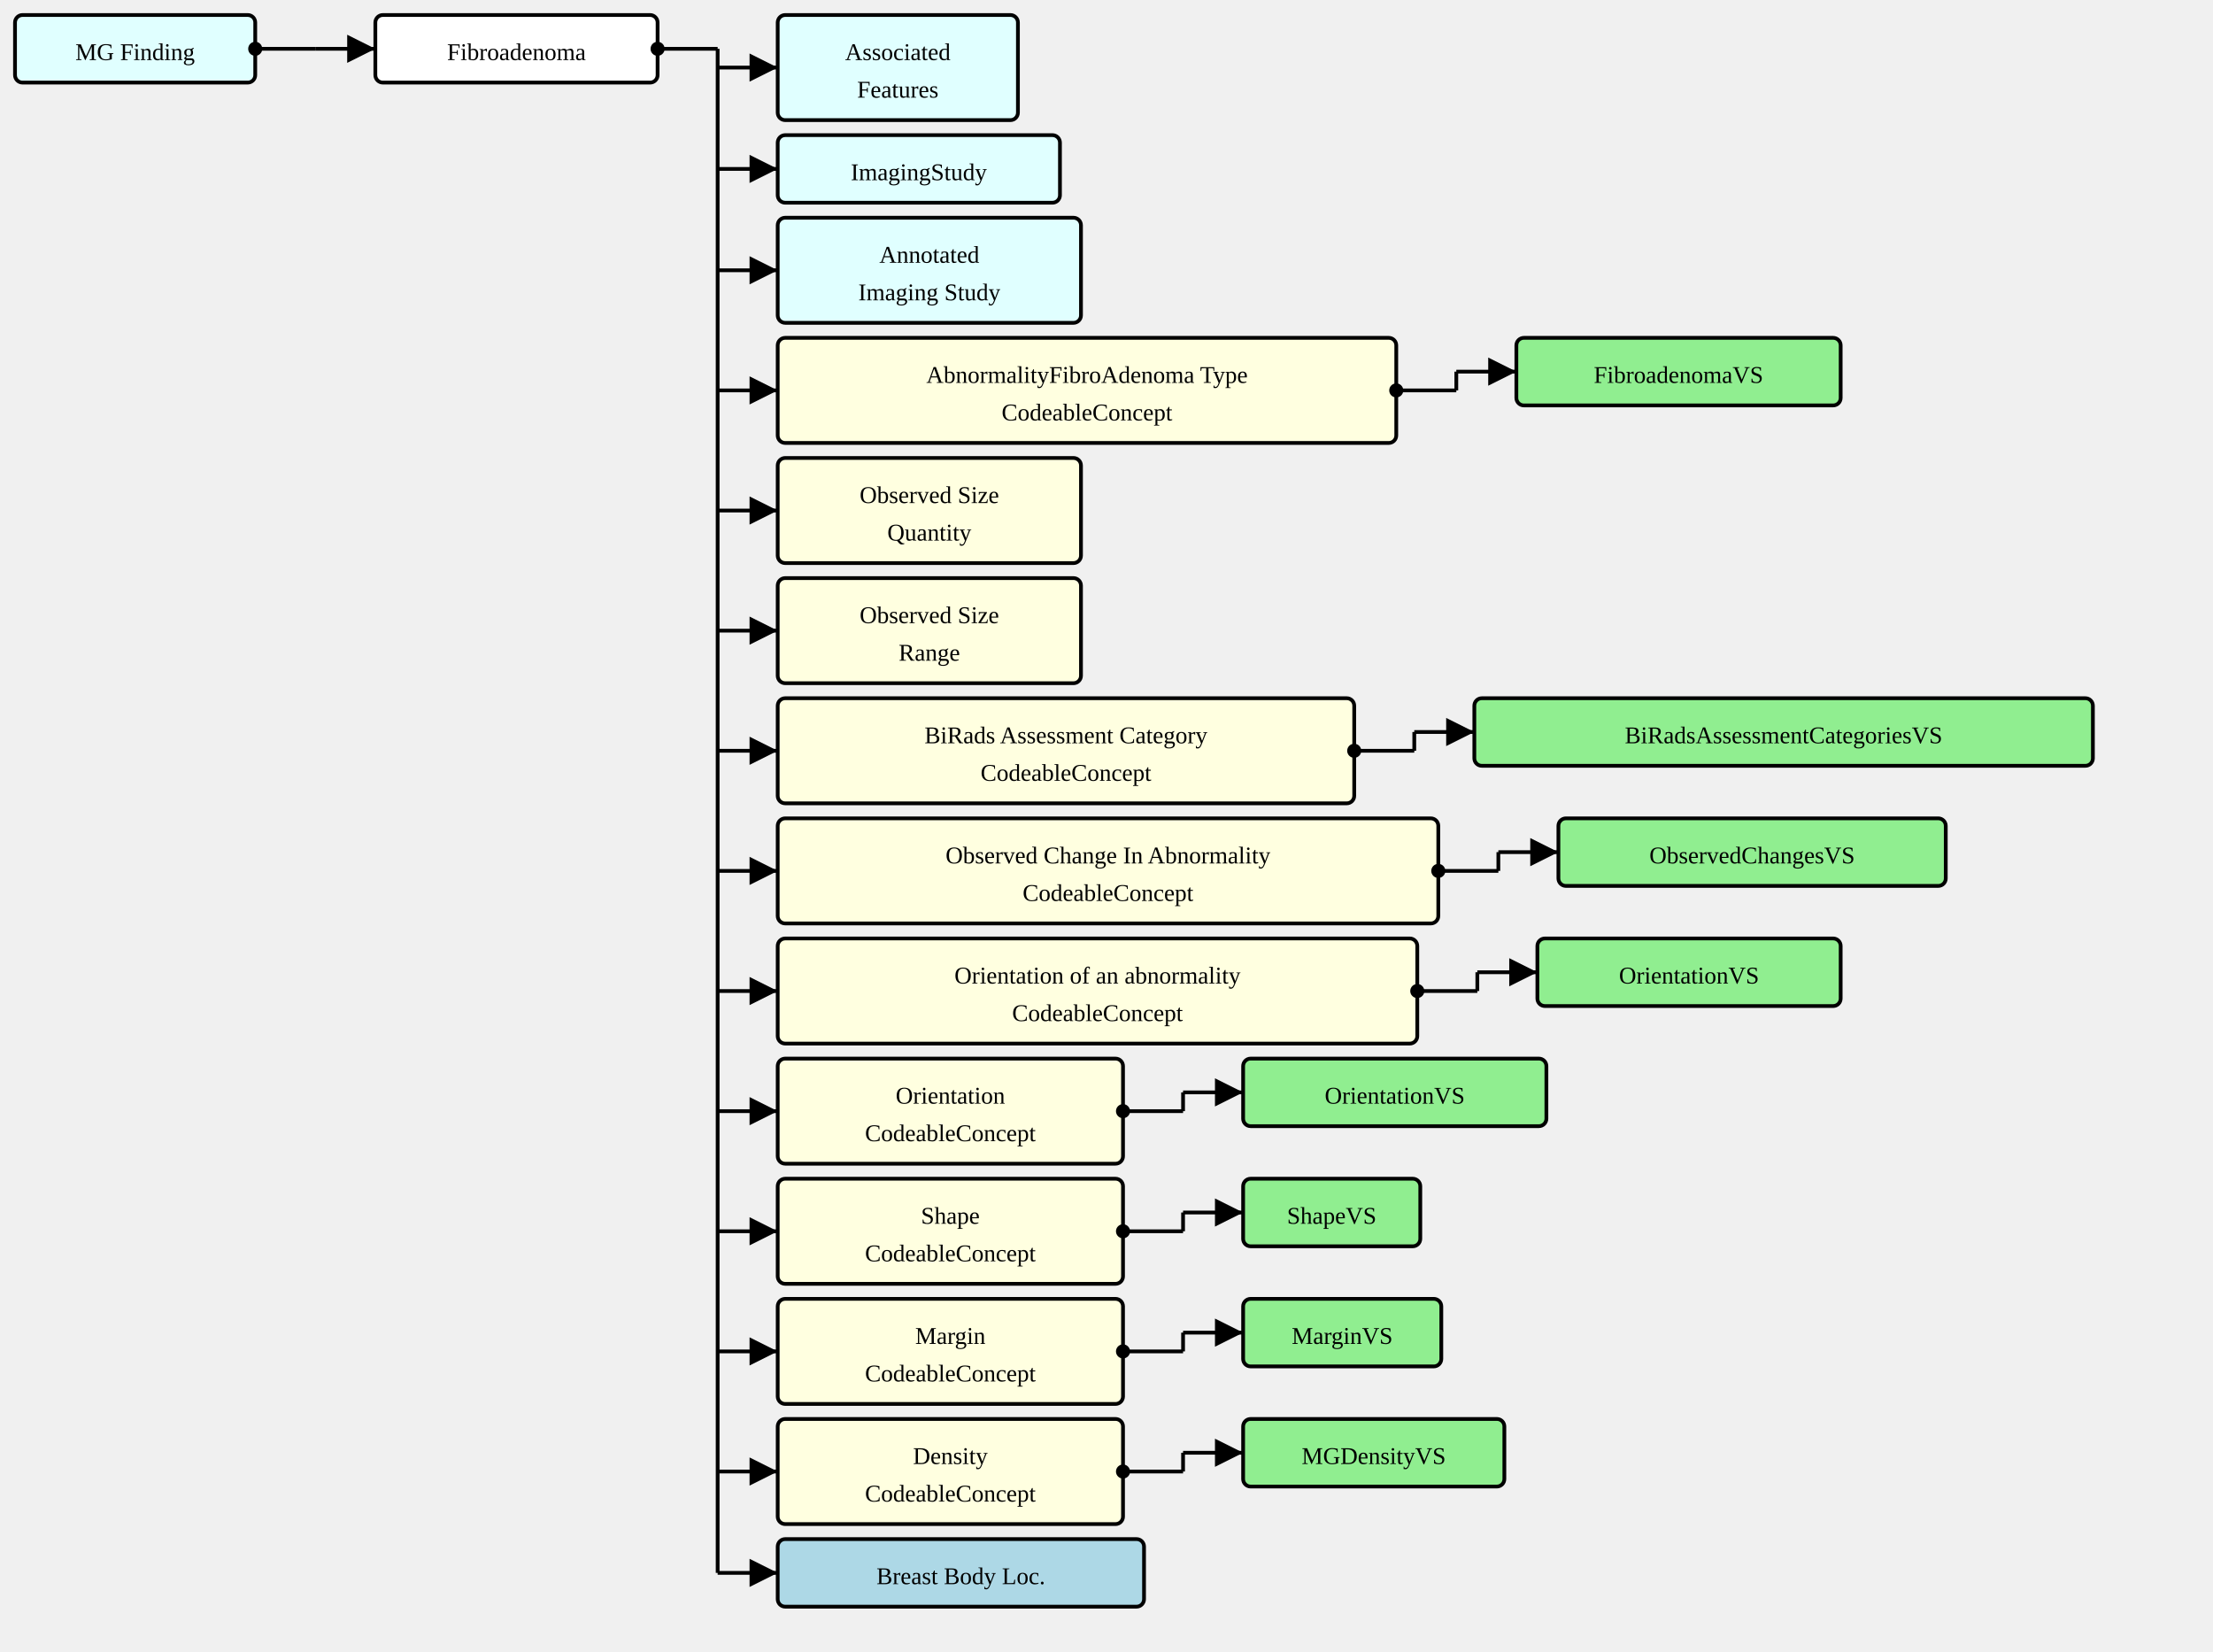
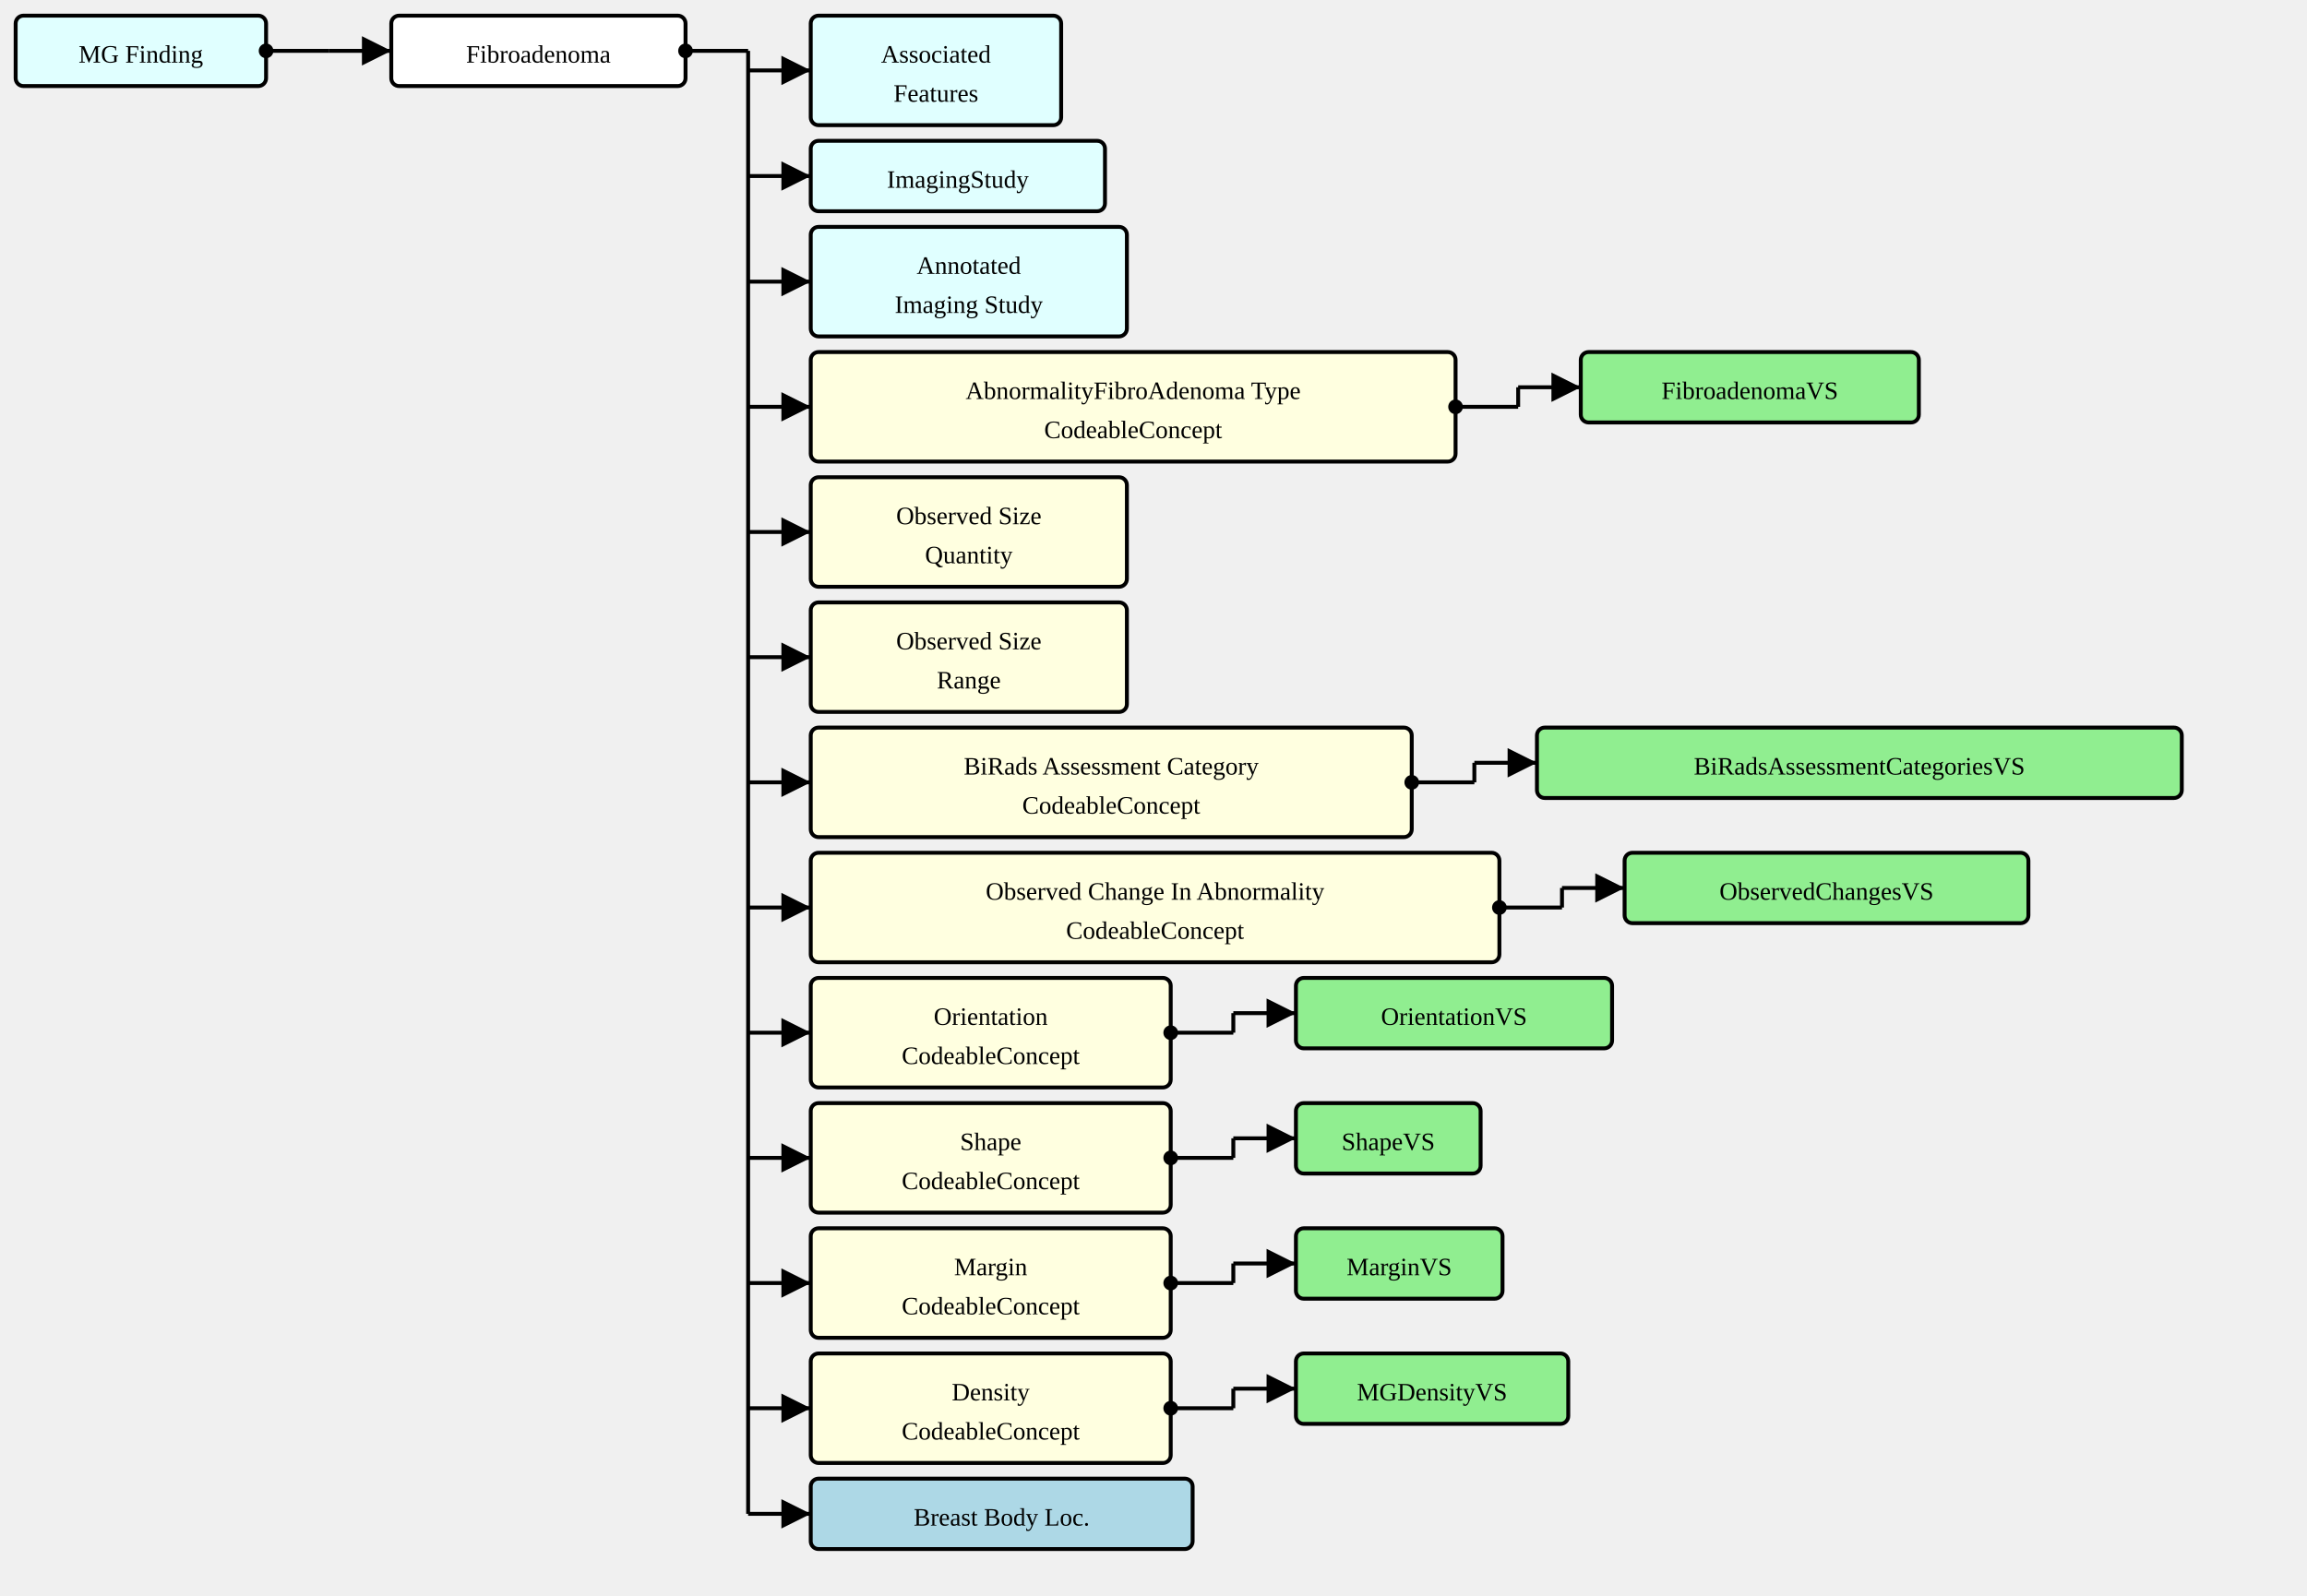
- <svg xmlns="http://www.w3.org/2000/svg" version="1.1" width="1105.5" height="825">
+ <svg xmlns="http://www.w3.org/2000/svg" version="1.1" width="1105.5" height="765">
  <defs>
    <marker id="arrowStart" markerWidth="3.75" markerHeight="3.75" markerUnits="px" refX="1.875" refY="1.875">
      <circle fill="Black" stroke-width="0" cx="1.875" cy="1.875" r="1.875" />
    </marker>
    <marker id="arrowEnd" markerWidth="7.5" markerHeight="7.5" markerUnits="px" refX="7.5" refY="3.75">
      <polygon fill="Black" stroke-width="0" points="0 0 7.5 3.75 0 7.5" />
    </marker>
  </defs>
  <g>
    <g transform="translate(7.5 7.5)">
      <a href="./StructureDefinition-MGFinding.html" target="_top">
        <rect fill="LightCyan" stroke="Black" stroke-width="1.875" x="0" y="0" width="120" height="33.75" rx="3.75" ry="3.75" />
      </a>
      <a href="./StructureDefinition-MGFinding.html" target="_top">
        <text x="60" y="22.5" text-anchor="middle">MG Finding</text>
      </a>
    </g>
    <line stroke="Black" stroke-width="1.875" marker-end="url(#arrowEnd)" x1="157.5" y1="24.375" x2="187.5" y2="24.375" />
    <line stroke="Black" stroke-width="1.875" marker-start="url(#arrowStart)" x1="127.5" y1="24.375" x2="157.5" y2="24.375" />
    <line stroke="Black" stroke-width="1.875" x1="157.5" y1="24.375" x2="157.5" y2="24.375" />
  </g>
  <g>
    <g transform="translate(187.5 7.5)">
      <rect fill="White" stroke="Black" stroke-width="1.875" x="0" y="0" width="141" height="33.75" rx="3.75" ry="3.75" />
      <text x="70.5" y="22.5" text-anchor="middle">Fibroadenoma</text>
    </g>
    <line stroke="Black" stroke-width="1.875" marker-end="url(#arrowEnd)" x1="358.5" y1="33.75" x2="388.5" y2="33.75" />
    <line stroke="Black" stroke-width="1.875" marker-end="url(#arrowEnd)" x1="358.5" y1="84.375" x2="388.5" y2="84.375" />
    <line stroke="Black" stroke-width="1.875" marker-end="url(#arrowEnd)" x1="358.5" y1="135" x2="388.5" y2="135" />
    <line stroke="Black" stroke-width="1.875" marker-end="url(#arrowEnd)" x1="358.5" y1="195" x2="388.5" y2="195" />
    <line stroke="Black" stroke-width="1.875" marker-end="url(#arrowEnd)" x1="358.5" y1="255" x2="388.5" y2="255" />
    <line stroke="Black" stroke-width="1.875" marker-end="url(#arrowEnd)" x1="358.5" y1="315" x2="388.5" y2="315" />
    <line stroke="Black" stroke-width="1.875" marker-end="url(#arrowEnd)" x1="358.5" y1="375" x2="388.5" y2="375" />
    <line stroke="Black" stroke-width="1.875" marker-end="url(#arrowEnd)" x1="358.5" y1="435" x2="388.5" y2="435" />
    <line stroke="Black" stroke-width="1.875" marker-end="url(#arrowEnd)" x1="358.5" y1="495" x2="388.5" y2="495" />
    <line stroke="Black" stroke-width="1.875" marker-end="url(#arrowEnd)" x1="358.5" y1="555" x2="388.5" y2="555" />
    <line stroke="Black" stroke-width="1.875" marker-end="url(#arrowEnd)" x1="358.5" y1="615" x2="388.5" y2="615" />
    <line stroke="Black" stroke-width="1.875" marker-end="url(#arrowEnd)" x1="358.5" y1="675" x2="388.5" y2="675" />
-     <line stroke="Black" stroke-width="1.875" marker-end="url(#arrowEnd)" x1="358.5" y1="735" x2="388.5" y2="735" />
-     <line stroke="Black" stroke-width="1.875" marker-end="url(#arrowEnd)" x1="358.5" y1="785.625" x2="388.5" y2="785.625" />
+     <line stroke="Black" stroke-width="1.875" marker-end="url(#arrowEnd)" x1="358.5" y1="725.625" x2="388.5" y2="725.625" />
    <line stroke="Black" stroke-width="1.875" marker-start="url(#arrowStart)" x1="328.5" y1="24.375" x2="358.5" y2="24.375" />
-     <line stroke="Black" stroke-width="1.875" x1="358.5" y1="24.375" x2="358.5" y2="785.625" />
+     <line stroke="Black" stroke-width="1.875" x1="358.5" y1="24.375" x2="358.5" y2="725.625" />
  </g>
  <g>
    <g transform="translate(388.5 7.5)">
      <a href="./StructureDefinition-AssociatedFeatures.html" target="_top">
        <rect fill="LightCyan" stroke="Black" stroke-width="1.875" x="0" y="0" width="120" height="52.5" rx="3.75" ry="3.75" />
      </a>
      <a href="./StructureDefinition-AssociatedFeatures.html" target="_top">
        <text x="60" y="22.5" text-anchor="middle">Associated</text>
      </a>
      <a href="./StructureDefinition-AssociatedFeatures.html" target="_top">
        <text x="60" y="41.25" text-anchor="middle">Features</text>
      </a>
    </g>
  </g>
  <g>
    <g transform="translate(388.5 67.5)">
      <a href="http://hl7.org/fhir/StructureDefinition/ImagingStudy" target="_top">
        <rect fill="LightCyan" stroke="Black" stroke-width="1.875" x="0" y="0" width="141" height="33.75" rx="3.75" ry="3.75" />
      </a>
      <a href="http://hl7.org/fhir/StructureDefinition/ImagingStudy" target="_top">
        <text x="70.5" y="22.5" text-anchor="middle">ImagingStudy</text>
      </a>
    </g>
  </g>
  <g>
    <g transform="translate(388.5 108.75)">
      <a href="./StructureDefinition-AimAnnotatedImagingStudy.html" target="_top">
        <rect fill="LightCyan" stroke="Black" stroke-width="1.875" x="0" y="0" width="151.5" height="52.5" rx="3.75" ry="3.75" />
      </a>
      <a href="./StructureDefinition-AimAnnotatedImagingStudy.html" target="_top">
        <text x="75.75" y="22.5" text-anchor="middle">Annotated</text>
      </a>
      <a href="./StructureDefinition-AimAnnotatedImagingStudy.html" target="_top">
        <text x="75.75" y="41.25" text-anchor="middle">Imaging Study</text>
      </a>
    </g>
  </g>
  <g>
    <g transform="translate(388.5 168.75)">
      <rect fill="LightYellow" stroke="Black" stroke-width="1.875" x="0" y="0" width="309" height="52.5" rx="3.75" ry="3.75" />
      <text x="154.5" y="22.5" text-anchor="middle">AbnormalityFibroAdenoma Type</text>
      <text x="154.5" y="41.25" text-anchor="middle">CodeableConcept</text>
    </g>
    <line stroke="Black" stroke-width="1.875" marker-end="url(#arrowEnd)" x1="727.5" y1="185.625" x2="757.5" y2="185.625" />
    <line stroke="Black" stroke-width="1.875" marker-start="url(#arrowStart)" x1="697.5" y1="195" x2="727.5" y2="195" />
    <line stroke="Black" stroke-width="1.875" x1="727.5" y1="185.625" x2="727.5" y2="195" />
  </g>
  <g>
    <g transform="translate(757.5 168.75)">
      <a href="./ValueSet-FibroadenomaVS.html" target="_top">
        <rect fill="LightGreen" stroke="Black" stroke-width="1.875" x="0" y="0" width="162" height="33.75" rx="3.75" ry="3.75" />
      </a>
      <a href="./ValueSet-FibroadenomaVS.html" target="_top">
        <text x="81" y="22.5" text-anchor="middle">FibroadenomaVS</text>
      </a>
    </g>
  </g>
  <g>
    <g transform="translate(388.5 228.75)">
      <rect fill="LightYellow" stroke="Black" stroke-width="1.875" x="0" y="0" width="151.5" height="52.5" rx="3.75" ry="3.75" />
      <text x="75.75" y="22.5" text-anchor="middle">Observed Size</text>
      <text x="75.75" y="41.25" text-anchor="middle">Quantity</text>
    </g>
  </g>
  <g>
    <g transform="translate(388.5 288.75)">
      <rect fill="LightYellow" stroke="Black" stroke-width="1.875" x="0" y="0" width="151.5" height="52.5" rx="3.75" ry="3.75" />
      <text x="75.75" y="22.5" text-anchor="middle">Observed Size</text>
      <text x="75.75" y="41.25" text-anchor="middle">Range</text>
    </g>
  </g>
  <g>
    <g transform="translate(388.5 348.75)">
      <rect fill="LightYellow" stroke="Black" stroke-width="1.875" x="0" y="0" width="288" height="52.5" rx="3.75" ry="3.75" />
      <text x="144" y="22.5" text-anchor="middle">BiRads Assessment Category</text>
      <text x="144" y="41.25" text-anchor="middle">CodeableConcept</text>
    </g>
    <line stroke="Black" stroke-width="1.875" marker-end="url(#arrowEnd)" x1="706.5" y1="365.625" x2="736.5" y2="365.625" />
    <line stroke="Black" stroke-width="1.875" marker-start="url(#arrowStart)" x1="676.5" y1="375" x2="706.5" y2="375" />
    <line stroke="Black" stroke-width="1.875" x1="706.5" y1="365.625" x2="706.5" y2="375" />
  </g>
  <g>
    <g transform="translate(736.5 348.75)">
      <a href="./ValueSet-BiRadsAssessmentCategoriesVS.html" target="_top">
        <rect fill="LightGreen" stroke="Black" stroke-width="1.875" x="0" y="0" width="309" height="33.75" rx="3.75" ry="3.75" />
      </a>
      <a href="./ValueSet-BiRadsAssessmentCategoriesVS.html" target="_top">
        <text x="154.5" y="22.5" text-anchor="middle">BiRadsAssessmentCategoriesVS</text>
      </a>
    </g>
  </g>
  <g>
    <g transform="translate(388.5 408.75)">
      <rect fill="LightYellow" stroke="Black" stroke-width="1.875" x="0" y="0" width="330" height="52.5" rx="3.75" ry="3.75" />
      <text x="165" y="22.5" text-anchor="middle">Observed Change In Abnormality</text>
      <text x="165" y="41.25" text-anchor="middle">CodeableConcept</text>
    </g>
    <line stroke="Black" stroke-width="1.875" marker-end="url(#arrowEnd)" x1="748.5" y1="425.625" x2="778.5" y2="425.625" />
    <line stroke="Black" stroke-width="1.875" marker-start="url(#arrowStart)" x1="718.5" y1="435" x2="748.5" y2="435" />
    <line stroke="Black" stroke-width="1.875" x1="748.5" y1="425.625" x2="748.5" y2="435" />
  </g>
  <g>
    <g transform="translate(778.5 408.75)">
      <a href="./ValueSet-ObservedChangesVS.html" target="_top">
        <rect fill="LightGreen" stroke="Black" stroke-width="1.875" x="0" y="0" width="193.5" height="33.75" rx="3.75" ry="3.75" />
      </a>
      <a href="./ValueSet-ObservedChangesVS.html" target="_top">
        <text x="96.75" y="22.5" text-anchor="middle">ObservedChangesVS</text>
      </a>
    </g>
  </g>
  <g>
    <g transform="translate(388.5 468.75)">
-       <rect fill="LightYellow" stroke="Black" stroke-width="1.875" x="0" y="0" width="319.5" height="52.5" rx="3.75" ry="3.75" />
-       <text x="159.75" y="22.5" text-anchor="middle">Orientation of an abnormality</text>
-       <text x="159.75" y="41.25" text-anchor="middle">CodeableConcept</text>
-     </g>
-     <line stroke="Black" stroke-width="1.875" marker-end="url(#arrowEnd)" x1="738" y1="485.625" x2="768" y2="485.625" />
-     <line stroke="Black" stroke-width="1.875" marker-start="url(#arrowStart)" x1="708" y1="495" x2="738" y2="495" />
-     <line stroke="Black" stroke-width="1.875" x1="738" y1="485.625" x2="738" y2="495" />
-   </g>
-   <g>
-     <g transform="translate(767.9999 468.75)">
+       <rect fill="LightYellow" stroke="Black" stroke-width="1.875" x="0" y="0" width="172.5" height="52.5" rx="3.75" ry="3.75" />
+       <text x="86.25" y="22.5" text-anchor="middle">Orientation</text>
+       <text x="86.25" y="41.25" text-anchor="middle">CodeableConcept</text>
+     </g>
+     <line stroke="Black" stroke-width="1.875" marker-end="url(#arrowEnd)" x1="591" y1="485.625" x2="621" y2="485.625" />
+     <line stroke="Black" stroke-width="1.875" marker-start="url(#arrowStart)" x1="561" y1="495" x2="591" y2="495" />
+     <line stroke="Black" stroke-width="1.875" x1="591" y1="485.625" x2="591" y2="495" />
+   </g>
+   <g>
+     <g transform="translate(621 468.75)">
      <a href="./ValueSet-OrientationVS.html" target="_top">
        <rect fill="LightGreen" stroke="Black" stroke-width="1.875" x="0" y="0" width="151.5" height="33.75" rx="3.75" ry="3.75" />
      </a>
      <a href="./ValueSet-OrientationVS.html" target="_top">
        <text x="75.75" y="22.5" text-anchor="middle">OrientationVS</text>
      </a>
    </g>
  </g>
  <g>
    <g transform="translate(388.5 528.75)">
      <rect fill="LightYellow" stroke="Black" stroke-width="1.875" x="0" y="0" width="172.5" height="52.5" rx="3.75" ry="3.75" />
-       <text x="86.25" y="22.5" text-anchor="middle">Orientation</text>
+       <text x="86.25" y="22.5" text-anchor="middle">Shape</text>
      <text x="86.25" y="41.25" text-anchor="middle">CodeableConcept</text>
    </g>
    <line stroke="Black" stroke-width="1.875" marker-end="url(#arrowEnd)" x1="591" y1="545.625" x2="621" y2="545.625" />
    <line stroke="Black" stroke-width="1.875" marker-start="url(#arrowStart)" x1="561" y1="555" x2="591" y2="555" />
    <line stroke="Black" stroke-width="1.875" x1="591" y1="545.625" x2="591" y2="555" />
  </g>
  <g>
    <g transform="translate(621 528.75)">
-       <a href="./ValueSet-OrientationVS.html" target="_top">
-         <rect fill="LightGreen" stroke="Black" stroke-width="1.875" x="0" y="0" width="151.5" height="33.75" rx="3.75" ry="3.75" />
-       </a>
-       <a href="./ValueSet-OrientationVS.html" target="_top">
-         <text x="75.75" y="22.5" text-anchor="middle">OrientationVS</text>
+       <a href="./ValueSet-ShapeVS.html" target="_top">
+         <rect fill="LightGreen" stroke="Black" stroke-width="1.875" x="0" y="0" width="88.5" height="33.75" rx="3.75" ry="3.75" />
+       </a>
+       <a href="./ValueSet-ShapeVS.html" target="_top">
+         <text x="44.25" y="22.5" text-anchor="middle">ShapeVS</text>
      </a>
    </g>
  </g>
  <g>
    <g transform="translate(388.5 588.75)">
      <rect fill="LightYellow" stroke="Black" stroke-width="1.875" x="0" y="0" width="172.5" height="52.5" rx="3.75" ry="3.75" />
-       <text x="86.25" y="22.5" text-anchor="middle">Shape</text>
+       <text x="86.25" y="22.5" text-anchor="middle">Margin</text>
      <text x="86.25" y="41.25" text-anchor="middle">CodeableConcept</text>
    </g>
    <line stroke="Black" stroke-width="1.875" marker-end="url(#arrowEnd)" x1="591" y1="605.625" x2="621" y2="605.625" />
    <line stroke="Black" stroke-width="1.875" marker-start="url(#arrowStart)" x1="561" y1="615" x2="591" y2="615" />
    <line stroke="Black" stroke-width="1.875" x1="591" y1="605.625" x2="591" y2="615" />
  </g>
  <g>
    <g transform="translate(621 588.75)">
-       <a href="./ValueSet-ShapeVS.html" target="_top">
-         <rect fill="LightGreen" stroke="Black" stroke-width="1.875" x="0" y="0" width="88.5" height="33.75" rx="3.75" ry="3.75" />
-       </a>
-       <a href="./ValueSet-ShapeVS.html" target="_top">
-         <text x="44.25" y="22.5" text-anchor="middle">ShapeVS</text>
+       <a href="./ValueSet-MarginVS.html" target="_top">
+         <rect fill="LightGreen" stroke="Black" stroke-width="1.875" x="0" y="0" width="99" height="33.75" rx="3.75" ry="3.75" />
+       </a>
+       <a href="./ValueSet-MarginVS.html" target="_top">
+         <text x="49.5" y="22.5" text-anchor="middle">MarginVS</text>
      </a>
    </g>
  </g>
  <g>
    <g transform="translate(388.5 648.75)">
      <rect fill="LightYellow" stroke="Black" stroke-width="1.875" x="0" y="0" width="172.5" height="52.5" rx="3.75" ry="3.75" />
-       <text x="86.25" y="22.5" text-anchor="middle">Margin</text>
+       <text x="86.25" y="22.5" text-anchor="middle">Density</text>
      <text x="86.25" y="41.25" text-anchor="middle">CodeableConcept</text>
    </g>
    <line stroke="Black" stroke-width="1.875" marker-end="url(#arrowEnd)" x1="591" y1="665.625" x2="621" y2="665.625" />
    <line stroke="Black" stroke-width="1.875" marker-start="url(#arrowStart)" x1="561" y1="675" x2="591" y2="675" />
    <line stroke="Black" stroke-width="1.875" x1="591" y1="665.625" x2="591" y2="675" />
  </g>
  <g>
    <g transform="translate(621 648.75)">
-       <a href="./ValueSet-MarginVS.html" target="_top">
-         <rect fill="LightGreen" stroke="Black" stroke-width="1.875" x="0" y="0" width="99" height="33.75" rx="3.75" ry="3.75" />
-       </a>
-       <a href="./ValueSet-MarginVS.html" target="_top">
-         <text x="49.5" y="22.5" text-anchor="middle">MarginVS</text>
-       </a>
-     </g>
-   </g>
-   <g>
-     <g transform="translate(388.5 708.75)">
-       <rect fill="LightYellow" stroke="Black" stroke-width="1.875" x="0" y="0" width="172.5" height="52.5" rx="3.75" ry="3.75" />
-       <text x="86.25" y="22.5" text-anchor="middle">Density</text>
-       <text x="86.25" y="41.25" text-anchor="middle">CodeableConcept</text>
-     </g>
-     <line stroke="Black" stroke-width="1.875" marker-end="url(#arrowEnd)" x1="591" y1="725.625" x2="621" y2="725.625" />
-     <line stroke="Black" stroke-width="1.875" marker-start="url(#arrowStart)" x1="561" y1="735" x2="591" y2="735" />
-     <line stroke="Black" stroke-width="1.875" x1="591" y1="725.625" x2="591" y2="735" />
-   </g>
-   <g>
-     <g transform="translate(621 708.75)">
      <a href="./ValueSet-MGDensityVS.html" target="_top">
        <rect fill="LightGreen" stroke="Black" stroke-width="1.875" x="0" y="0" width="130.5" height="33.75" rx="3.75" ry="3.75" />
      </a>
      <a href="./ValueSet-MGDensityVS.html" target="_top">
        <text x="65.25" y="22.5" text-anchor="middle">MGDensityVS</text>
      </a>
    </g>
  </g>
  <g>
-     <g transform="translate(388.5 768.75)">
+     <g transform="translate(388.5 708.75)">
      <a href="./StructureDefinition-BreastBodyLocationExtension.html" target="_top">
        <rect fill="LightBlue" stroke="Black" stroke-width="1.875" x="0" y="0" width="183" height="33.75" rx="3.75" ry="3.75" />
      </a>
      <a href="./StructureDefinition-BreastBodyLocationExtension.html" target="_top">
        <text x="91.5" y="22.5" text-anchor="middle">Breast Body Loc.</text>
      </a>
    </g>
  </g>
</svg>
